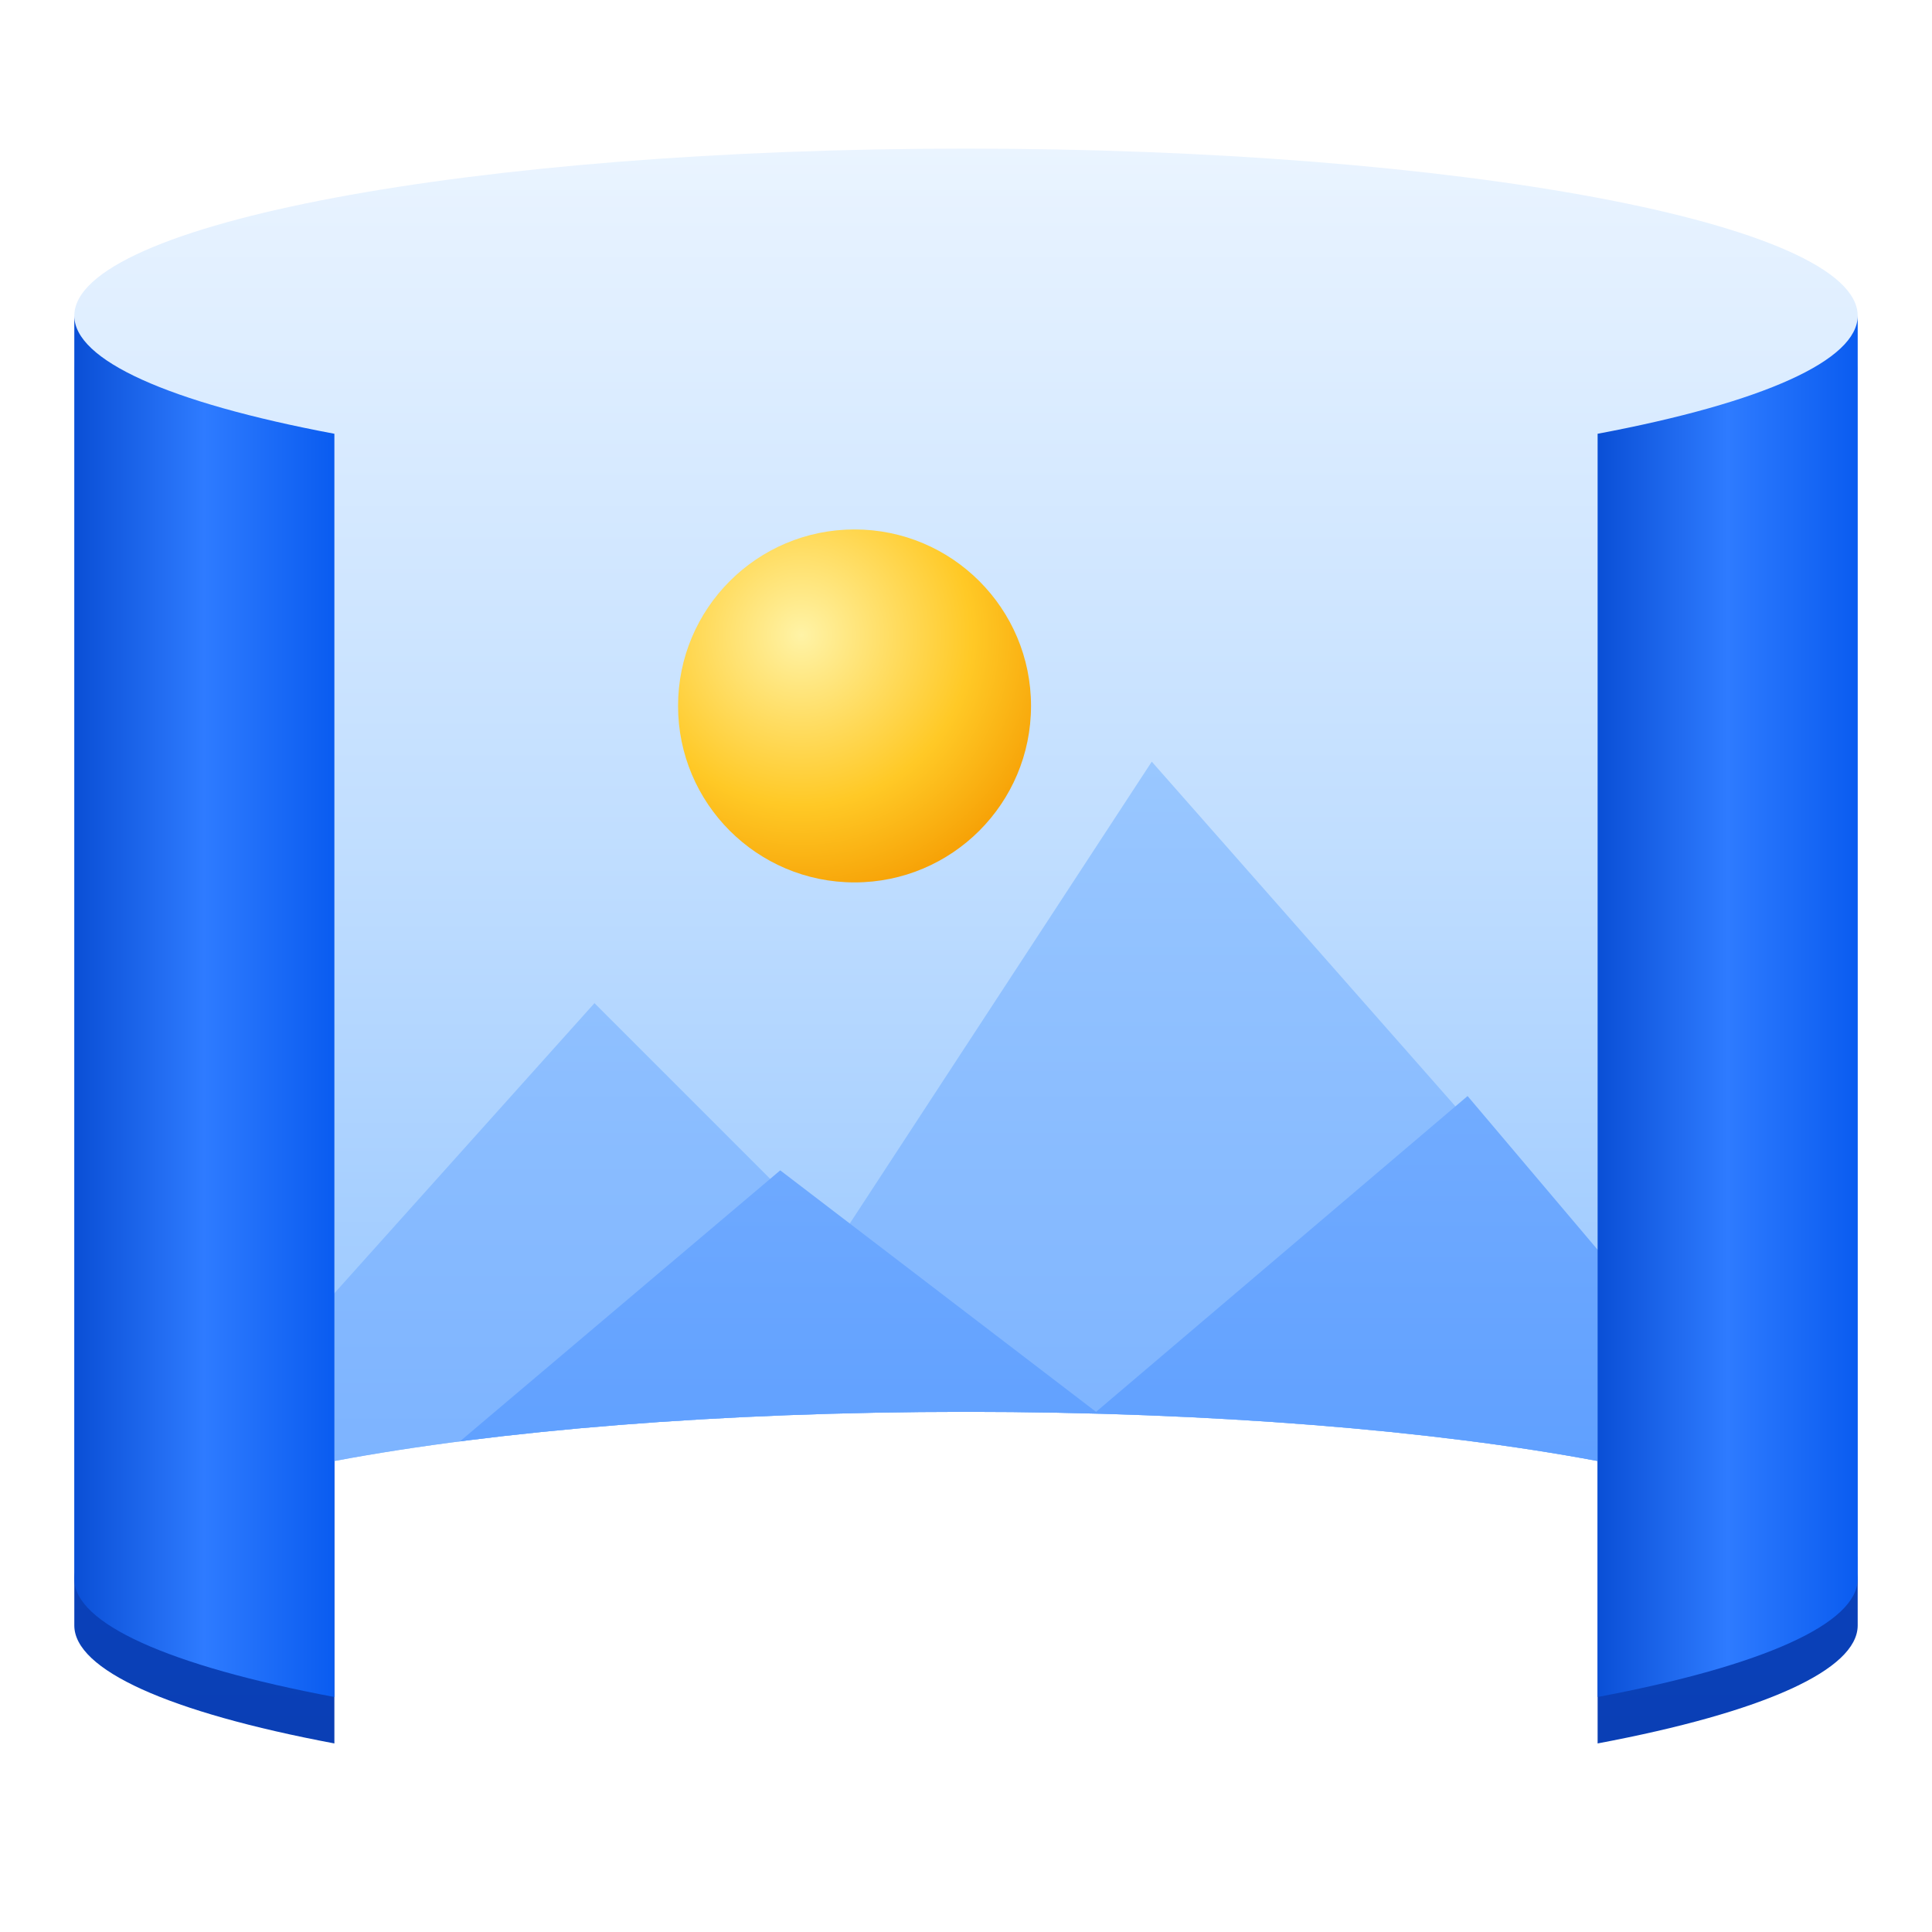
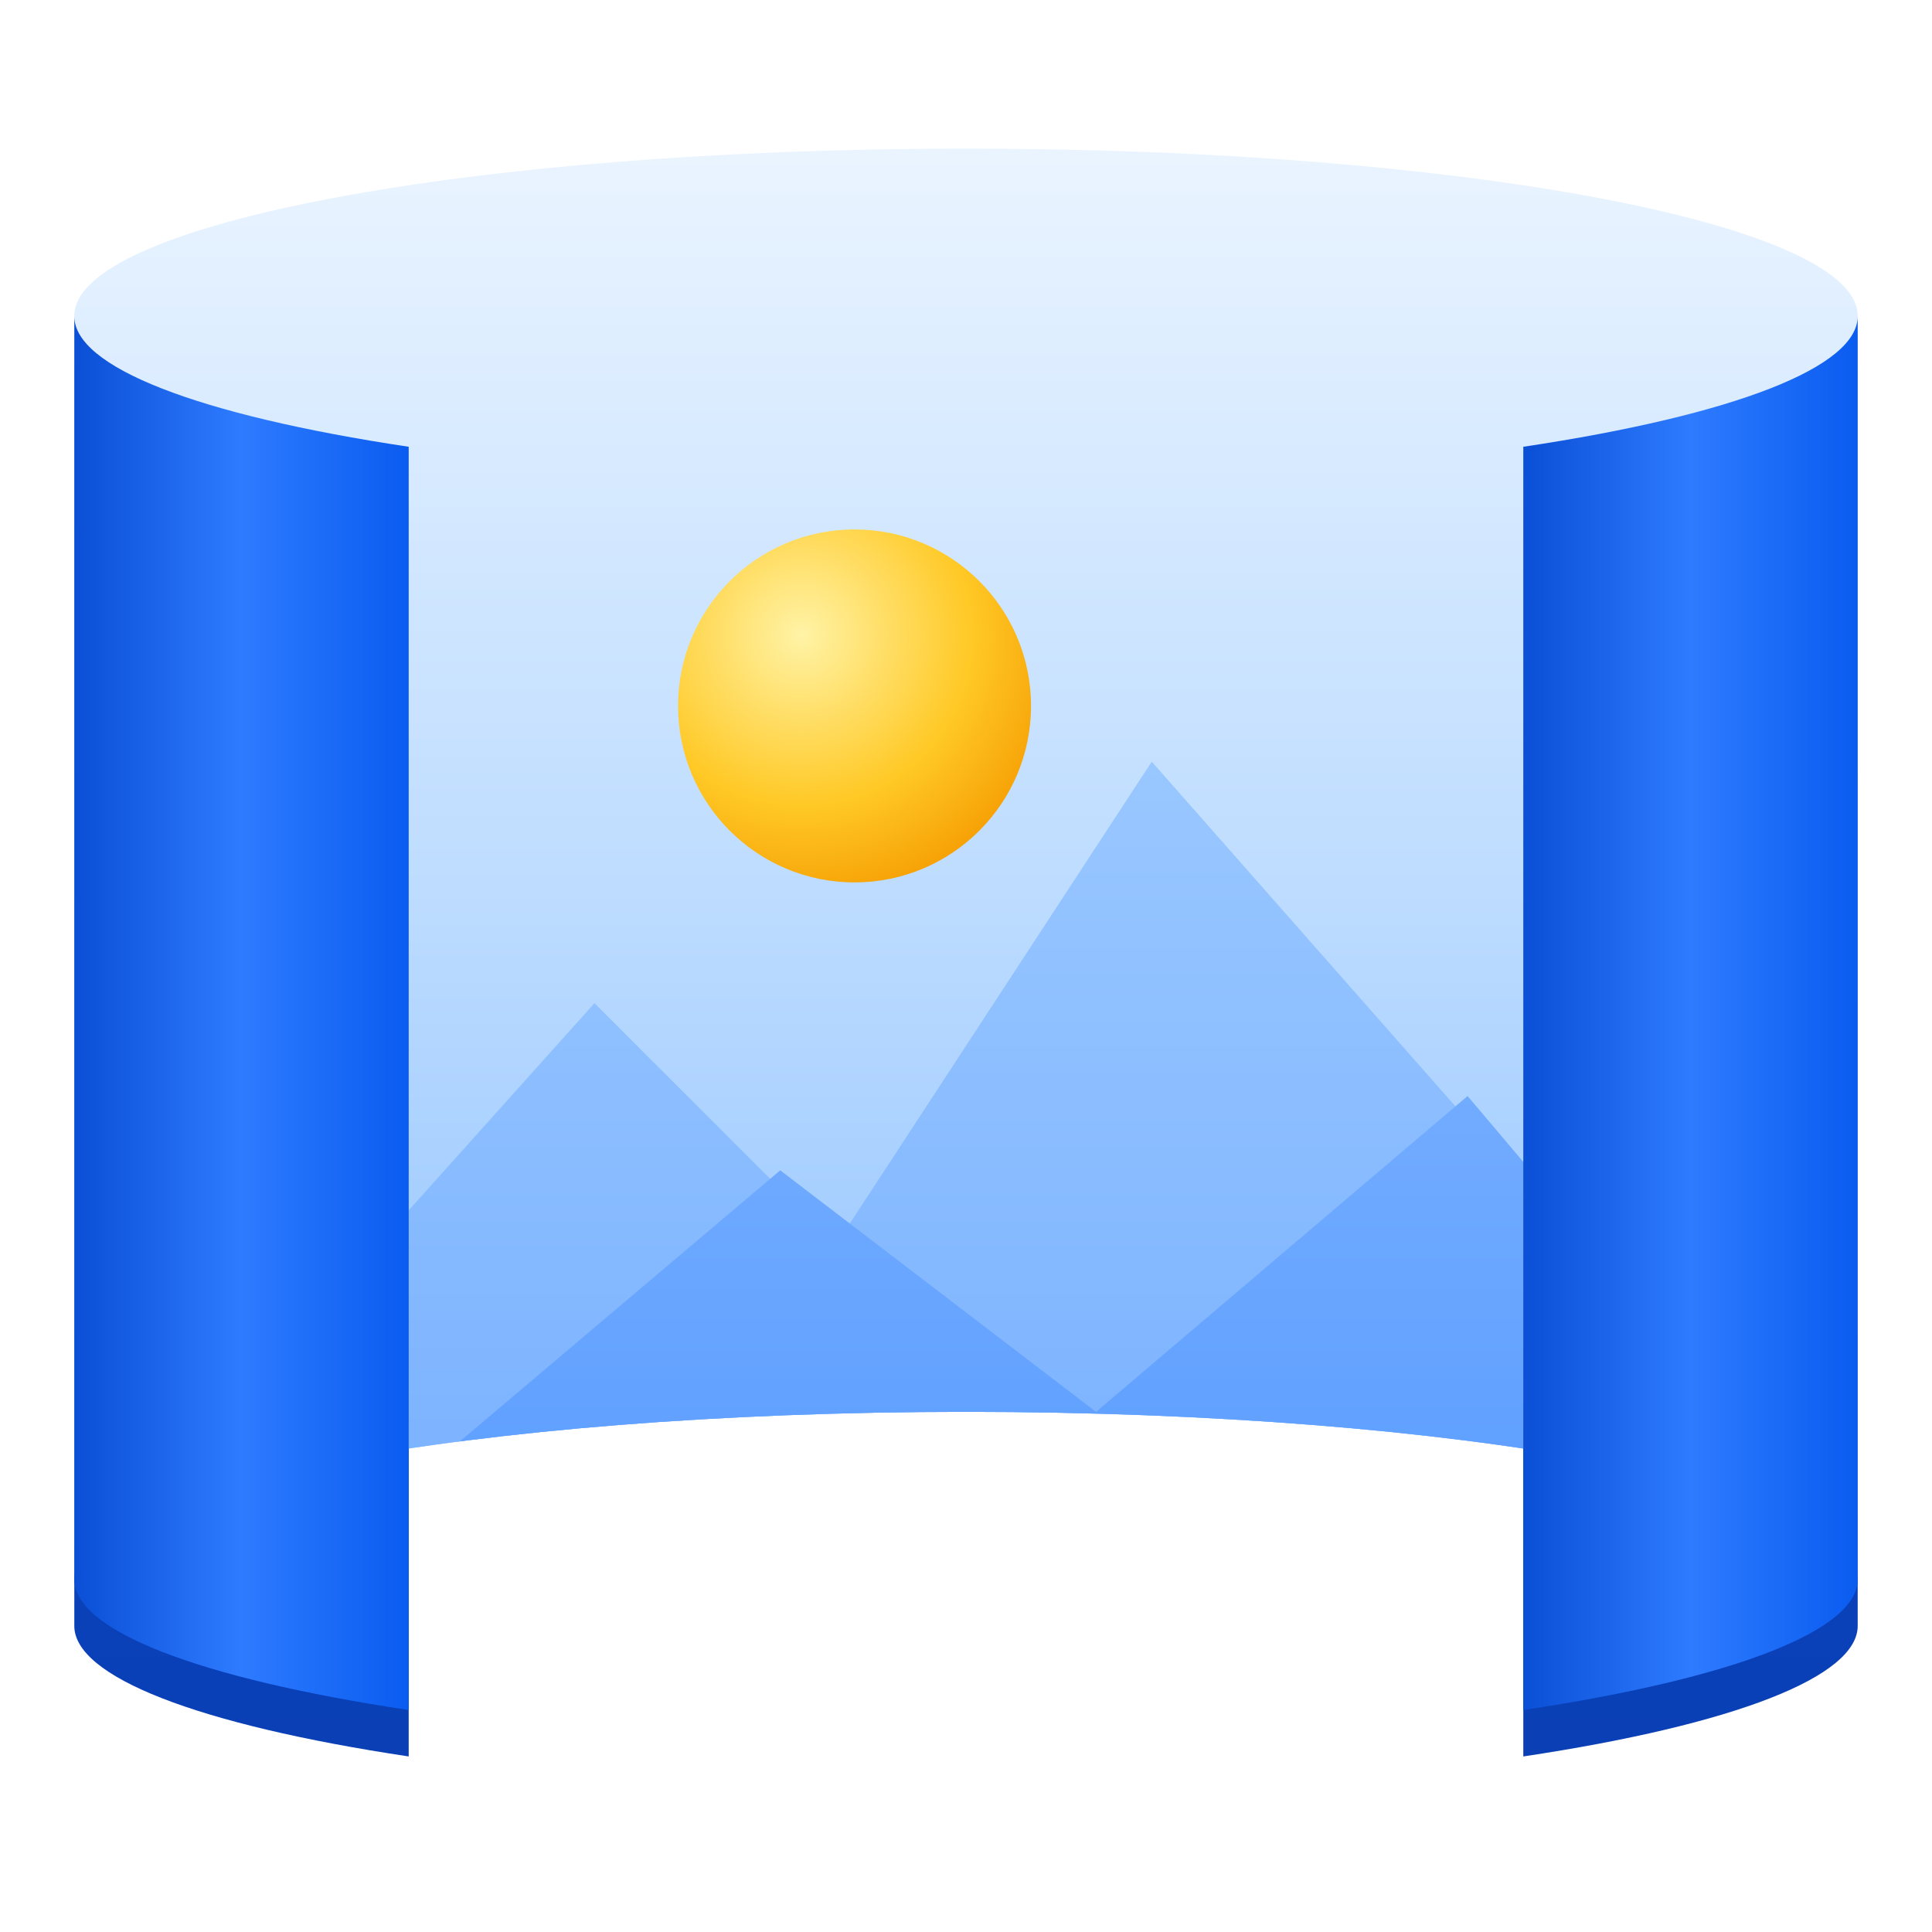
<svg xmlns="http://www.w3.org/2000/svg" viewBox="24 26 208 208" fill="none">
  <defs>
    <linearGradient id="panel" x1="0" y1="0" x2="1" y2="0">
      <stop offset="0" stop-color="#0A4FD6" />
      <stop offset="0.5" stop-color="#2E7BFF" />
      <stop offset="1" stop-color="#0A5CF0" />
    </linearGradient>
    <linearGradient id="panelTebing" x1="0" y1="0" x2="0" y2="1">
      <stop offset="0" stop-color="#0A4FD6" />
      <stop offset="1" stop-color="#0A3FB5" />
    </linearGradient>
    <linearGradient id="langit" gradientUnits="userSpaceOnUse" x1="0" y1="42" x2="0" y2="196">
      <stop offset="0" stop-color="#EAF4FF" />
      <stop offset="0.5" stop-color="#BFDDFF" />
      <stop offset="1" stop-color="#8CC0FF" />
    </linearGradient>
    <linearGradient id="gunungBelakang" gradientUnits="userSpaceOnUse" x1="0" y1="100" x2="0" y2="196">
      <stop offset="0" stop-color="#9CC9FF" />
      <stop offset="1" stop-color="#78B0FF" />
    </linearGradient>
    <linearGradient id="gunungDepan" gradientUnits="userSpaceOnUse" x1="0" y1="130" x2="0" y2="196">
      <stop offset="0" stop-color="#78B0FF" />
      <stop offset="1" stop-color="#5A9CFF" />
    </linearGradient>
    <radialGradient id="matahari" cx="0.35" cy="0.3" r="0.8">
      <stop offset="0" stop-color="#FFF3A6" />
      <stop offset="0.6" stop-color="#FFC926" />
      <stop offset="1" stop-color="#F59A00" />
    </radialGradient>
    <clipPath id="dinding">
      <path d="M32 60 A96 18 0 0 0 224 60 L224 196 A96 18 0 0 0 32 196 Z" />
    </clipPath>
  </defs>
-   <path d="M32 60 A96 18 0 0 0 60 72.7 L60 208.7 A96 18 0 0 1 32 196 Z" fill="url(#panelTebing)" transform="translate(0 5)" />
-   <path d="M224 60 A96 18 0 0 1 196 72.7 L196 208.7 A96 18 0 0 0 224 196 Z" fill="url(#panelTebing)" transform="translate(0 5)" />
+   <path d="M32 60 A96 18 0 0 0 68 74.1 L68 210.1 A96 18 0 0 1 32 196 Z" fill="url(#panelTebing)" transform="translate(0 5)" />
+   <path d="M224 60 A96 18 0 0 1 188 74.1 L188 210.1 A96 18 0 0 0 224 196 Z" fill="url(#panelTebing)" transform="translate(0 5)" />
  <path d="M32 60 A96 18 0 0 1 224 60 L224 196 A96 18 0 0 0 32 196 Z" fill="url(#langit)" />
  <g clip-path="url(#dinding)">
    <circle cx="116" cy="102" r="19" fill="url(#matahari)" />
    <path d="M36 192 L88 134 L114 160 L148 108 L222 192 Z" fill="url(#gunungBelakang)" />
    <path d="M56 196 L108 152 L142 178 L182 144 L226 196 Z" fill="url(#gunungDepan)" />
  </g>
-   <path d="M32 60 A96 18 0 0 0 60 72.7 L60 208.7 A96 18 0 0 1 32 196 Z" fill="url(#panel)" />
-   <path d="M224 60 A96 18 0 0 1 196 72.7 L196 208.7 A96 18 0 0 0 224 196 Z" fill="url(#panel)" />
+   <path d="M32 60 A96 18 0 0 0 68 74.1 L68 210.1 A96 18 0 0 1 32 196 Z" fill="url(#panel)" />
+   <path d="M224 60 A96 18 0 0 1 188 74.1 L188 210.1 A96 18 0 0 0 224 196 Z" fill="url(#panel)" />
</svg>
